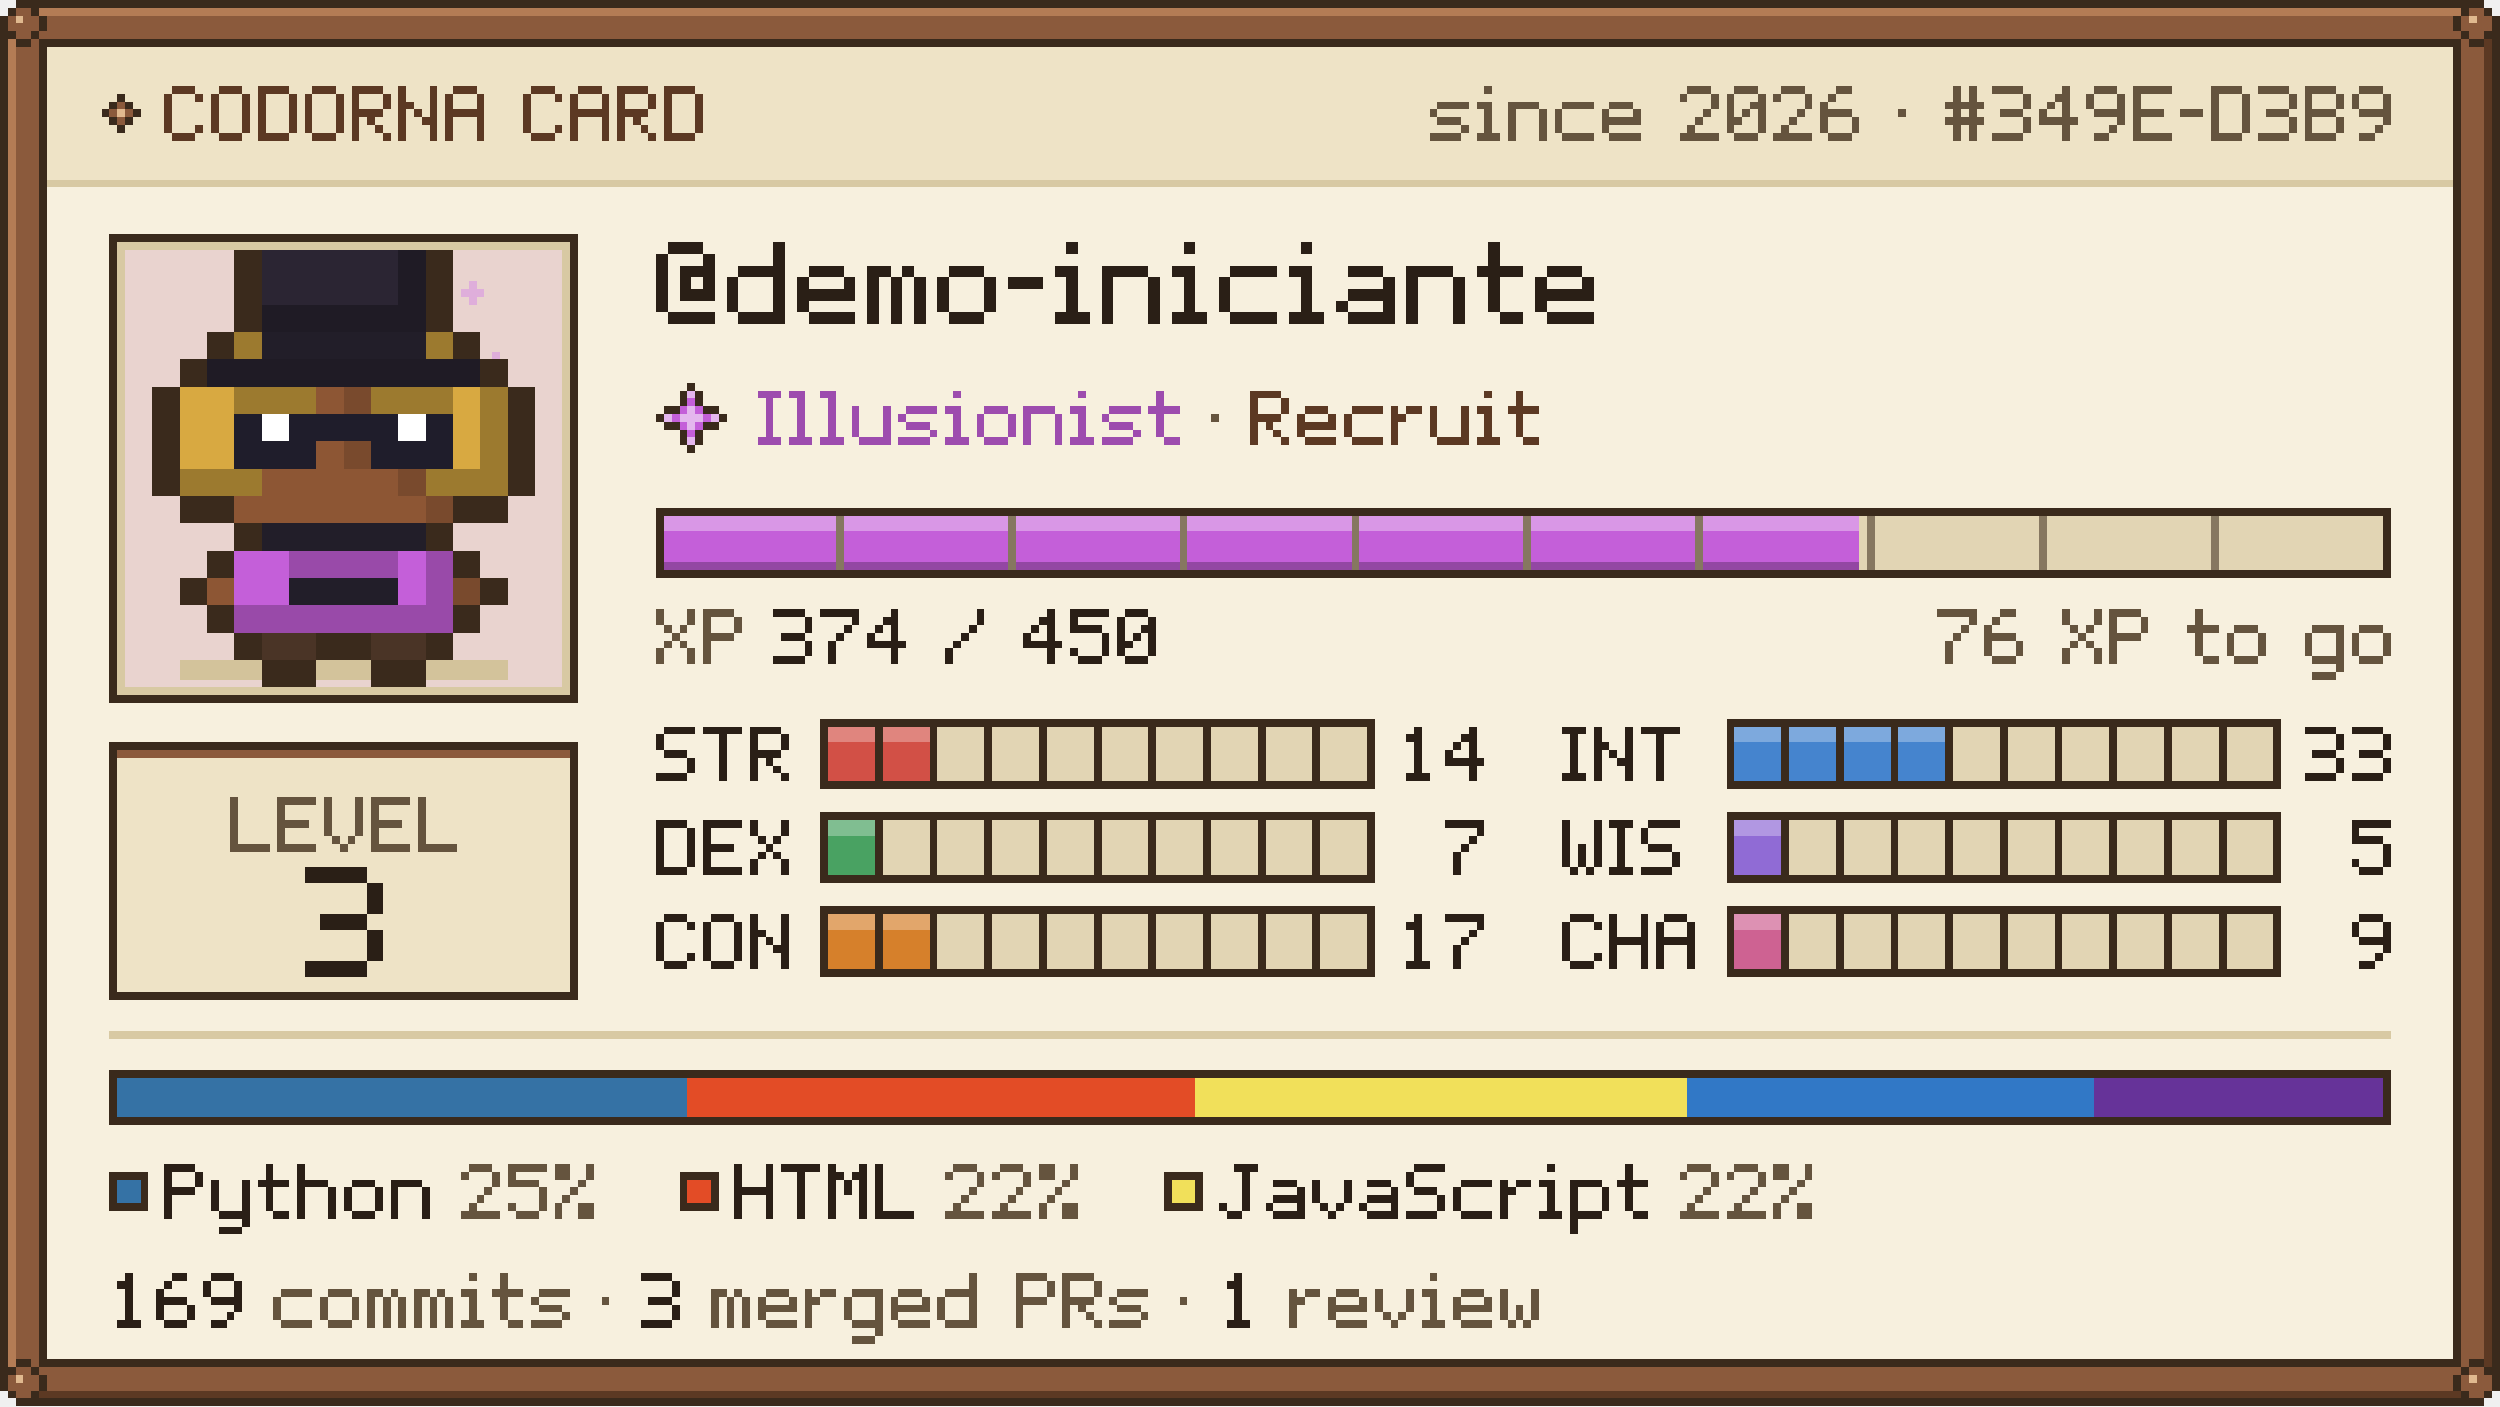
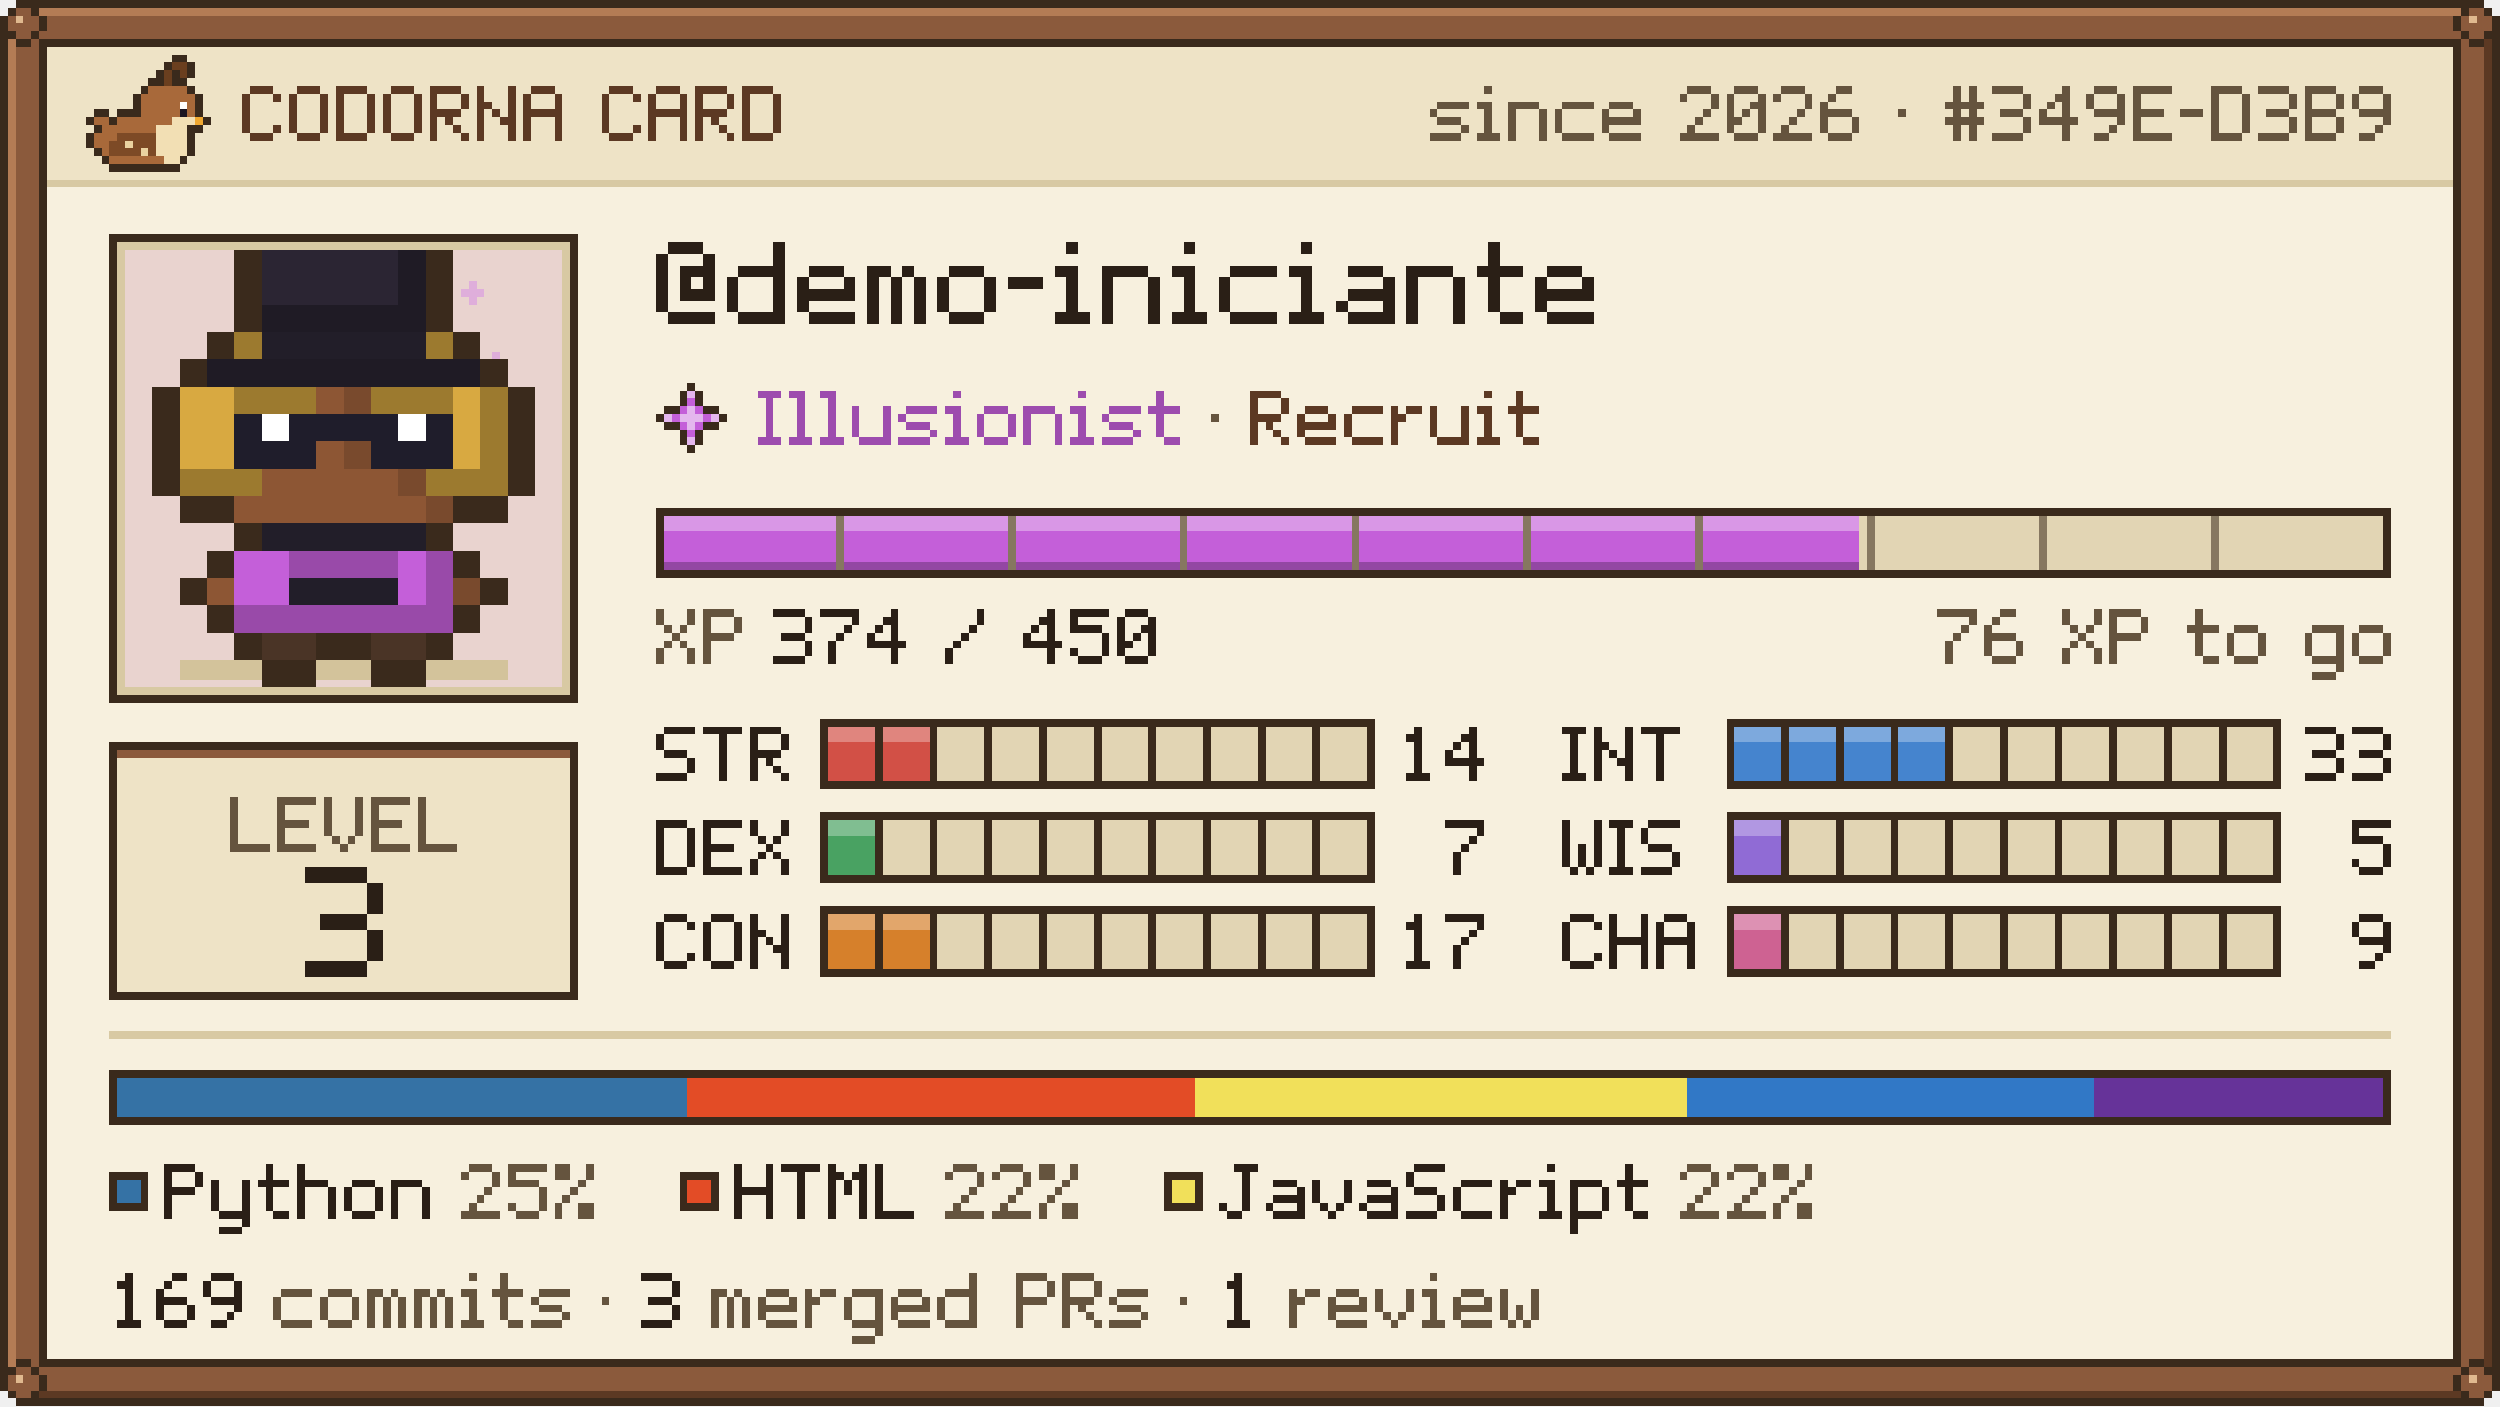
<svg xmlns="http://www.w3.org/2000/svg" width="640" height="360" viewBox="0 0 640 360" role="img" aria-labelledby="gc-title gc-desc" shape-rendering="crispEdges">
  <defs>
    <path id="g43" d="M1 0h3v1h-3zM0 1h1v5h-1zM4 1h1v1h-1zM4 5h1v1h-1zM1 6h3v1h-3z" />
    <path id="g4f" d="M1 0h3v1h-3zM0 1h1v5h-1zM4 1h1v5h-1zM1 6h3v1h-3z" />
    <path id="g44" d="M0 0h4v1h-4zM0 1h1v6h-1zM4 1h1v5h-1zM1 6h3v1h-3z" />
    <path id="g52" d="M0 0h4v1h-4zM0 1h1v6h-1zM4 1h1v2h-1zM1 3h3v1h-3zM2 4h1v1h-1zM3 5h1v1h-1zM4 6h1v1h-1z" />
    <path id="g4e" d="M0 0h1v7h-1zM4 0h1v7h-1zM1 2h1v1h-1zM2 3h1v1h-1zM3 4h1v1h-1z" />
    <path id="g41" d="M1 0h3v1h-3zM0 1h1v6h-1zM4 1h1v6h-1zM1 3h3v1h-3z" />
    <path id="g73" d="M1 2h4v1h-4zM0 3h1v1h-1zM1 4h3v1h-3zM4 5h1v1h-1zM0 6h4v1h-4z" />
    <path id="g69" d="M1 0h1v1h-1zM0 2h2v1h-2zM1 3h1v4h-1zM0 6h1v1h-1zM2 6h1v1h-1z" />
    <path id="g6e" d="M0 2h4v1h-4zM0 3h1v4h-1zM4 3h1v4h-1z" />
    <path id="g63" d="M1 2h4v1h-4zM0 3h1v3h-1zM1 6h4v1h-4z" />
    <path id="g65" d="M1 2h3v1h-3zM0 3h1v3h-1zM4 3h1v2h-1zM1 4h3v1h-3zM1 6h4v1h-4z" />
    <path id="g32" d="M1 0h3v1h-3zM0 1h1v1h-1zM4 1h1v2h-1zM3 3h1v1h-1zM2 4h1v1h-1zM1 5h1v2h-1zM0 6h1v1h-1zM2 6h3v1h-3z" />
    <path id="g30" d="M1 0h3v1h-3zM0 1h1v5h-1zM4 1h1v5h-1zM3 2h1v1h-1zM2 3h1v1h-1zM1 4h1v1h-1zM1 6h3v1h-3z" />
    <path id="g36" d="M2 0h2v1h-2zM1 1h1v1h-1zM0 2h1v4h-1zM1 3h3v1h-3zM4 4h1v2h-1zM1 6h3v1h-3z" />
    <path id="gb7" d="M0 3h1v1h-1z" />
    <path id="g23" d="M1 0h1v7h-1zM3 0h1v7h-1zM0 2h1v1h-1zM2 2h1v1h-1zM4 2h1v1h-1zM0 4h1v1h-1zM2 4h1v1h-1zM4 4h1v1h-1z" />
    <path id="g33" d="M0 0h4v1h-4zM4 1h1v2h-1zM1 3h3v1h-3zM4 4h1v2h-1zM0 6h4v1h-4z" />
    <path id="g34" d="M3 0h1v7h-1zM2 1h1v1h-1zM1 2h1v1h-1zM0 3h1v2h-1zM1 4h2v1h-2zM4 4h1v1h-1z" />
    <path id="g39" d="M1 0h3v1h-3zM0 1h1v2h-1zM4 1h1v4h-1zM1 3h3v1h-3zM3 5h1v1h-1zM1 6h2v1h-2z" />
    <path id="g45" d="M0 0h5v1h-5zM0 1h1v6h-1zM1 3h3v1h-3zM1 6h4v1h-4z" />
    <path id="g2d" d="M0 3h3v1h-3z" />
    <path id="g42" d="M0 0h4v1h-4zM0 1h1v6h-1zM4 1h1v2h-1zM1 3h3v1h-3zM4 4h1v2h-1zM1 6h3v1h-3z" />
    <path id="g4c" d="M0 0h1v7h-1zM1 6h4v1h-4z" />
    <path id="g56" d="M0 0h1v5h-1zM4 0h1v5h-1zM1 5h1v1h-1zM3 5h1v1h-1zM2 6h1v1h-1z" />
    <path id="g40" d="M1 0h3v1h-3zM0 1h1v5h-1zM4 1h1v4h-1zM2 2h2v1h-2zM2 3h1v2h-1zM3 4h1v1h-1zM1 6h4v1h-4z" />
    <path id="g64" d="M4 0h1v7h-1zM1 2h3v1h-3zM0 3h1v3h-1zM1 6h3v1h-3z" />
    <path id="g6d" d="M0 2h2v1h-2zM3 2h1v1h-1zM0 3h1v4h-1zM2 3h1v4h-1zM4 3h1v4h-1z" />
    <path id="g6f" d="M1 2h3v1h-3zM0 3h1v3h-1zM4 3h1v3h-1zM1 6h3v1h-3z" />
    <path id="g61" d="M1 2h3v1h-3zM4 3h1v4h-1zM1 4h3v1h-3zM0 5h1v1h-1zM1 6h3v1h-3z" />
    <path id="g74" d="M1 0h1v6h-1zM0 2h1v1h-1zM2 2h2v1h-2zM2 6h2v1h-2z" />
    <path id="g49" d="M0 0h3v1h-3zM1 1h1v6h-1zM0 6h1v1h-1zM2 6h1v1h-1z" />
    <path id="g6c" d="M0 0h2v1h-2zM1 1h1v6h-1zM0 6h1v1h-1zM2 6h1v1h-1z" />
    <path id="g75" d="M0 2h1v4h-1zM4 2h1v5h-1zM1 6h3v1h-3z" />
    <path id="g72" d="M0 2h1v5h-1zM2 2h2v1h-2zM1 3h1v1h-1z" />
    <path id="g58" d="M0 0h1v2h-1zM4 0h1v2h-1zM1 2h1v1h-1zM3 2h1v1h-1zM2 3h1v1h-1zM1 4h1v1h-1zM3 4h1v1h-1zM0 5h1v2h-1zM4 5h1v2h-1z" />
    <path id="g50" d="M0 0h4v1h-4zM0 1h1v6h-1zM4 1h1v2h-1zM1 3h3v1h-3z" />
    <path id="g37" d="M0 0h5v1h-5zM4 1h1v1h-1zM3 2h1v1h-1zM2 3h1v1h-1zM1 4h1v3h-1z" />
    <path id="g2f" d="M4 0h1v2h-1zM3 2h1v1h-1zM2 3h1v1h-1zM1 4h1v1h-1zM0 5h1v2h-1z" />
    <path id="g35" d="M0 0h5v1h-5zM0 1h1v2h-1zM1 2h3v1h-3zM4 3h1v3h-1zM0 5h1v1h-1zM1 6h3v1h-3z" />
    <path id="g67" d="M1 2h4v1h-4zM0 3h1v3h-1zM4 3h1v5h-1zM1 6h3v1h-3zM1 8h3v1h-3z" />
    <path id="g53" d="M1 0h4v1h-4zM0 1h1v2h-1zM1 3h3v1h-3zM4 4h1v2h-1zM0 6h4v1h-4z" />
    <path id="g54" d="M0 0h5v1h-5zM2 1h1v6h-1z" />
    <path id="g31" d="M2 0h1v7h-1zM1 1h1v1h-1zM1 6h1v1h-1zM3 6h1v1h-1z" />
    <path id="g57" d="M0 0h1v6h-1zM4 0h1v6h-1zM2 3h1v3h-1zM1 6h1v1h-1zM3 6h1v1h-1z" />
    <path id="g48" d="M0 0h1v7h-1zM4 0h1v7h-1zM1 3h3v1h-3z" />
    <path id="g79" d="M0 2h1v4h-1zM4 2h1v6h-1zM1 6h3v1h-3zM1 8h3v1h-3z" />
    <path id="g68" d="M0 0h1v7h-1zM1 2h3v1h-3zM4 3h1v4h-1z" />
    <path id="g25" d="M0 0h2v2h-2zM4 0h1v2h-1zM3 2h1v1h-1zM2 3h1v1h-1zM1 4h1v1h-1zM0 5h1v2h-1zM3 5h2v2h-2z" />
    <path id="g4d" d="M0 0h1v7h-1zM4 0h1v7h-1zM1 1h1v1h-1zM3 1h1v1h-1zM2 2h1v2h-1z" />
    <path id="g4a" d="M2 0h3v1h-3zM3 1h1v5h-1zM0 5h1v1h-1zM1 6h2v1h-2z" />
    <path id="g76" d="M0 2h1v3h-1zM4 2h1v3h-1zM1 5h1v1h-1zM3 5h1v1h-1zM2 6h1v1h-1z" />
    <path id="g70" d="M0 2h4v1h-4zM0 3h1v6h-1zM4 3h1v3h-1zM1 6h3v1h-3z" />
    <path id="g77" d="M0 2h1v4h-1zM4 2h1v4h-1zM2 4h1v2h-1zM1 6h1v1h-1zM3 6h1v1h-1z" />
  </defs>
  <path fill="#3a2a1c" d="M4 0h632v2h2v2h2v352h-2v2h-2v2h-632v-2h-2v-2h-2v-352h2v-2h2z" />
  <path fill="#8b5a3c" d="M6 2h628v2h2v2h2v348h-2v2h-2v2h-628v-2h-2v-2h-2v-348h2v-2h2z" />
  <rect x="8" y="2" width="624" height="2" fill="#b47c55" />
  <rect x="2" y="8" width="2" height="344" fill="#b47c55" />
  <rect x="8" y="356" width="624" height="2" fill="#5c3923" />
  <rect x="636" y="8" width="2" height="344" fill="#5c3923" />
  <rect x="10" y="10" width="620" height="340" fill="#3a2a1c" />
  <rect x="12" y="12" width="616" height="336" fill="#f7f0de" />
  <path fill="#3a2a1c" d="M4 0h4v2h-4zM2 2h2v2h-2zM8 2h2v2h-2zM0 4h2v4h-2zM10 4h2v4h-2zM2 8h2v2h-2zM8 8h2v2h-2zM4 10h4v2h-4z" />
  <path fill="#8b5a3c" d="M4 2h4v2h-4zM2 4h2v4h-2zM6 4h4v4h-4zM4 6h2v4h-2zM6 8h2v2h-2z" />
  <path fill="#e0b98f" d="M4 4h2v2h-2z" />
  <path fill="#3a2a1c" d="M632 0h4v2h-4zM630 2h2v2h-2zM636 2h2v2h-2zM628 4h2v4h-2zM638 4h2v4h-2zM630 8h2v2h-2zM636 8h2v2h-2zM632 10h4v2h-4z" />
  <path fill="#8b5a3c" d="M632 2h4v2h-4zM630 4h2v4h-2zM634 4h4v4h-4zM632 6h2v4h-2zM634 8h2v2h-2z" />
  <path fill="#e0b98f" d="M632 4h2v2h-2z" />
  <path fill="#3a2a1c" d="M4 348h4v2h-4zM2 350h2v2h-2zM8 350h2v2h-2zM0 352h2v4h-2zM10 352h2v4h-2zM2 356h2v2h-2zM8 356h2v2h-2zM4 358h4v2h-4z" />
  <path fill="#8b5a3c" d="M4 350h4v2h-4zM2 352h2v4h-2zM6 352h4v4h-4zM4 354h2v4h-2zM6 356h2v2h-2z" />
  <path fill="#e0b98f" d="M4 352h2v2h-2z" />
  <path fill="#3a2a1c" d="M632 348h4v2h-4zM630 350h2v2h-2zM636 350h2v2h-2zM628 352h2v4h-2zM638 352h2v4h-2zM630 356h2v2h-2zM636 356h2v2h-2zM632 358h4v2h-4z" />
  <path fill="#8b5a3c" d="M632 350h4v2h-4zM630 352h2v4h-2zM634 352h4v4h-4zM632 354h2v4h-2zM634 356h2v2h-2z" />
  <path fill="#e0b98f" d="M632 352h2v2h-2z" />
  <rect x="12" y="12" width="616" height="34" fill="#eee3c6" />
  <rect x="12" y="46" width="616" height="2" fill="#d8c9a3" />
-   <path fill="#3a2a1c" d="M30 24h2v2h-2zM28 26h2v2h-2zM32 26h2v2h-2zM26 28h2v2h-2zM34 28h2v2h-2zM28 30h2v2h-2zM32 30h2v2h-2zM30 32h2v2h-2z" />
-   <path fill="#8b5a3c" d="M30 26h2v2h-2zM28 28h2v2h-2zM32 28h2v2h-2zM30 30h2v2h-2z" />
-   <path fill="#e0b98f" d="M30 28h2v2h-2z" />
-   <g fill="#5c3923" transform="translate(42 22) scale(2)">
+   <path fill="#3a2a1c" d="M44 14h4v2h-4zM42 16h2v2h-2zM48 16h2v4h-2zM40 18h2v4h-2zM44 18h2v4h-2zM38 20h2v2h-2zM46 20h2v2h-2zM36 22h2v2h-2zM48 22h2v2h-2zM34 24h2v6h-2zM50 24h2v6h-2zM24 28h4v2h-4zM30 28h4v2h-4zM22 30h2v2h-2zM28 30h2v2h-2zM52 30h2v2h-2zM24 32h2v2h-2zM48 32h4v2h-4zM22 34h2v4h-2zM48 34h2v6h-2zM24 38h2v2h-2zM26 40h2v2h-2zM46 40h2v2h-2zM28 42h18v2h-18z" />
+   <path fill="#a8693a" d="M38 22h10v4h-10zM36 24h2v10h-2zM48 24h2v6h-2zM38 26h8v4h-8zM24 30h4v2h-4zM30 30h6v4h-6zM38 30h6v2h-6zM26 32h4v4h-4zM38 32h2v2h-2zM24 34h2v4h-2zM26 36h2v4h-2zM28 40h14v2h-14z" />
+   <path fill="#7d4a26" d="M30 34h10v2h-10zM28 36h4v4h-4zM34 36h6v2h-6zM32 38h4v2h-4zM38 38h2v2h-2z" />
+   <path fill="#f2dfb4" d="M44 30h6v2h-6zM40 32h8v8h-8zM42 40h4v2h-4z" />
+   <path fill="#ead2a0" d="M32 36h2v2h-2zM36 38h2v2h-2z" />
+   <path fill="#1b1420" d="M46 28h2v2h-2z" />
+   <path fill="#ffffff" d="M46 26h2v2h-2z" />
+   <path fill="#f0a830" d="M50 30h2v2h-2z" />
+   <path fill="#6b3f1f" d="M44 16h4v2h-4zM42 18h2v4h-2zM46 18h2v2h-2z" />
+   <g fill="#5c3923" transform="translate(62 22) scale(2)">
    <use href="#g43" />
    <use href="#g4f" x="6" />
    <use href="#g44" x="12" />
    <use href="#g4f" x="18" />
    <use href="#g52" x="24" />
    <use href="#g4e" x="30" />
    <use href="#g41" x="36" />
    <use href="#g43" x="46" />
    <use href="#g41" x="52" />
    <use href="#g52" x="58" />
    <use href="#g44" x="64" />
  </g>
  <g fill="#65543e" transform="translate(366 22) scale(2)">
    <use href="#g73" />
    <use href="#g69" x="6" />
    <use href="#g6e" x="10" />
    <use href="#g63" x="16" />
    <use href="#g65" x="22" />
    <use href="#g32" x="32" />
    <use href="#g30" x="38" />
    <use href="#g32" x="44" />
    <use href="#g36" x="50" />
    <use href="#gb7" x="60" />
    <use href="#g23" x="66" />
    <use href="#g33" x="72" />
    <use href="#g34" x="78" />
    <use href="#g39" x="84" />
    <use href="#g45" x="90" />
    <use href="#g2d" x="96" />
    <use href="#g44" x="100" />
    <use href="#g33" x="106" />
    <use href="#g42" x="112" />
    <use href="#g39" x="118" />
  </g>
  <rect x="28" y="60" width="120" height="120" fill="#3a2a1c" />
  <rect x="30" y="62" width="116" height="116" fill="#d8c9a3" />
  <rect x="32" y="64" width="112" height="112" fill="#e9d3cf" />
  <path fill="#dfaedb" d="M56 112h2v6h-2zM54 114h6v2h-6zM126 90h2v6h-2zM124 92h6v2h-6zM56 126h2v6h-2zM54 128h6v2h-6zM58 110h2v6h-2zM56 112h6v2h-6zM120 72h2v6h-2zM118 74h6v2h-6z" />
  <rect x="46" y="169" width="84" height="5" fill="#d3c39b" />
  <path fill="#3a2a1c" d="M60 64h7v21h-7zM109 64h7v21h-7zM53 85h7v7h-7zM116 85h7v7h-7zM46 92h7v7h-7zM123 92h7v7h-7zM39 99h7v28h-7zM130 99h7v28h-7zM46 127h14v7h-14zM116 127h14v7h-14zM60 134h7v7h-7zM109 134h7v7h-7zM53 141h7v7h-7zM116 141h7v7h-7zM46 148h7v7h-7zM123 148h7v7h-7zM53 155h7v7h-7zM116 155h7v7h-7zM60 162h7v7h-7zM81 162h14v7h-14zM109 162h7v7h-7zM67 169h14v7h-14zM95 169h14v7h-14z" />
  <path fill="#2b2533" d="M67 64h35v14h-35z" />
  <path fill="#1f1b25" d="M102 64h7v21h-7zM67 78h35v7h-35zM53 92h70v7h-70z" />
  <path fill="#9c7a2f" d="M60 85h7v7h-7zM109 85h7v7h-7zM60 99h21v7h-21zM95 99h21v7h-21zM123 99h7v28h-7zM46 120h21v7h-21zM109 120h14v7h-14z" />
  <path fill="#221e29" d="M67 85h42v7h-42zM67 134h42v7h-42zM74 148h28v7h-28z" />
  <path fill="#d8a941" d="M46 99h14v21h-14zM116 99h7v21h-7z" />
  <path fill="#8d5634" d="M81 99h7v7h-7zM81 113h7v21h-7zM67 120h14v14h-14zM88 120h14v14h-14zM60 127h7v7h-7zM102 127h7v7h-7zM53 148h7v7h-7z" />
  <path fill="#794a2d" d="M88 99h7v7h-7zM88 113h7v7h-7zM102 120h7v7h-7zM109 127h7v7h-7zM116 148h7v7h-7z" />
  <path fill="#1f1d2b" d="M60 106h7v14h-7zM74 106h28v7h-28zM109 106h7v14h-7zM67 113h14v7h-14zM95 113h14v7h-14z" />
  <path fill="#ffffff" d="M67 106h7v7h-7zM102 106h7v7h-7z" />
  <path fill="#c45fd9" d="M60 141h14v14h-14zM102 141h7v14h-7z" />
  <path fill="#994aa9" d="M74 141h28v7h-28zM109 141h7v21h-7zM60 155h49v7h-49z" />
  <path fill="#4a3426" d="M67 162h14v7h-14zM95 162h14v7h-14z" />
  <rect x="28" y="190" width="120" height="66" fill="#3a2a1c" />
  <rect x="30" y="192" width="116" height="62" fill="#eee3c6" />
  <rect x="30" y="192" width="116" height="2" fill="#8b5a3c" />
  <g fill="#65543e" transform="translate(59 204) scale(2)">
    <use href="#g4c" />
    <use href="#g45" x="6" />
    <use href="#g56" x="12" />
    <use href="#g45" x="18" />
    <use href="#g4c" x="24" />
  </g>
  <g fill="#2a1f16" transform="translate(78 222) scale(4)">
    <use href="#g33" />
  </g>
  <g fill="#2a1f16" transform="translate(168 62) scale(3)">
    <use href="#g40" />
    <use href="#g64" x="6" />
    <use href="#g65" x="12" />
    <use href="#g6d" x="18" />
    <use href="#g6f" x="24" />
    <use href="#g2d" x="30" />
    <use href="#g69" x="34" />
    <use href="#g6e" x="38" />
    <use href="#g69" x="44" />
    <use href="#g63" x="48" />
    <use href="#g69" x="54" />
    <use href="#g61" x="58" />
    <use href="#g6e" x="64" />
    <use href="#g74" x="70" />
    <use href="#g65" x="75" />
  </g>
  <path fill="#3a2a1c" d="M176 98h2v2h-2zM174 100h2v4h-2zM178 100h2v4h-2zM170 104h4v2h-4zM180 104h4v2h-4zM168 106h2v2h-2zM184 106h2v2h-2zM170 108h4v2h-4zM180 108h4v2h-4zM174 110h2v4h-2zM178 110h2v4h-2zM176 114h2v2h-2z" />
  <path fill="#c45fd9" d="M176 102h2v2h-2zM174 104h2v2h-2zM178 104h2v2h-2zM172 106h2v2h-2zM180 106h2v2h-2zM174 108h2v2h-2zM178 108h2v2h-2zM176 110h2v2h-2z" />
  <path fill="#e4b7ee" d="M176 100h2v2h-2zM176 104h2v6h-2zM170 106h2v2h-2zM174 106h2v2h-2zM178 106h2v2h-2zM182 106h2v2h-2zM176 112h2v2h-2z" />
  <g fill="#9d4cae" transform="translate(194 100) scale(2)">
    <use href="#g49" />
    <use href="#g6c" x="4" />
    <use href="#g6c" x="8" />
    <use href="#g75" x="12" />
    <use href="#g73" x="18" />
    <use href="#g69" x="24" />
    <use href="#g6f" x="28" />
    <use href="#g6e" x="34" />
    <use href="#g69" x="40" />
    <use href="#g73" x="44" />
    <use href="#g74" x="50" />
  </g>
  <g fill="#65543e" transform="translate(302 100) scale(2)">
    <use href="#gb7" x="4" />
  </g>
  <g fill="#5c3923" transform="translate(320 100) scale(2)">
    <use href="#g52" />
    <use href="#g65" x="6" />
    <use href="#g63" x="12" />
    <use href="#g72" x="18" />
    <use href="#g75" x="23" />
    <use href="#g69" x="29" />
    <use href="#g74" x="33" />
  </g>
  <rect x="168" y="130" width="444" height="18" fill="#3a2a1c" />
  <rect x="170" y="132" width="440" height="14" fill="#e2d5b4" />
  <rect x="170" y="132" width="306" height="14" fill="#c45fd9" />
  <rect x="170" y="132" width="306" height="4" fill="#d997e6" />
  <rect x="170" y="144" width="306" height="2" fill="#9347a3" />
  <path fill="#867760" d="M214 132h2v14h-2zM258 132h2v14h-2zM302 132h2v14h-2zM346 132h2v14h-2zM390 132h2v14h-2zM434 132h2v14h-2zM478 132h2v14h-2zM522 132h2v14h-2zM566 132h2v14h-2z" />
  <g fill="#65543e" transform="translate(168 156) scale(2)">
    <use href="#g58" />
    <use href="#g50" x="6" />
  </g>
  <g fill="#2a1f16" transform="translate(198 156) scale(2)">
    <use href="#g33" />
    <use href="#g37" x="6" />
    <use href="#g34" x="12" />
    <use href="#g2f" x="22" />
    <use href="#g34" x="32" />
    <use href="#g35" x="38" />
    <use href="#g30" x="44" />
  </g>
  <g fill="#65543e" transform="translate(496 156) scale(2)">
    <use href="#g37" />
    <use href="#g36" x="6" />
    <use href="#g58" x="16" />
    <use href="#g50" x="22" />
    <use href="#g74" x="32" />
    <use href="#g6f" x="37" />
    <use href="#g67" x="47" />
    <use href="#g6f" x="53" />
  </g>
  <g fill="#2a1f16" transform="translate(168 186) scale(2)">
    <use href="#g53" />
    <use href="#g54" x="6" />
    <use href="#g52" x="12" />
  </g>
  <rect x="210" y="184" width="142" height="18" fill="#3a2a1c" />
  <path fill="#e2d5b4" d="M240 186h12v14h-12zM254 186h12v14h-12zM268 186h12v14h-12zM282 186h12v14h-12zM296 186h12v14h-12zM310 186h12v14h-12zM324 186h12v14h-12zM338 186h12v14h-12z" />
  <path fill="#d25046" d="M212 186h12v14h-12zM226 186h12v14h-12z" />
  <path fill="#e0857e" d="M212 186h12v4h-12zM226 186h12v4h-12z" />
  <g fill="#2a1f16" transform="translate(358 186) scale(2)">
    <use href="#g31" />
    <use href="#g34" x="6" />
  </g>
  <g fill="#2a1f16" transform="translate(400 186) scale(2)">
    <use href="#g49" />
    <use href="#g4e" x="4" />
    <use href="#g54" x="10" />
  </g>
  <rect x="442" y="184" width="142" height="18" fill="#3a2a1c" />
  <path fill="#e2d5b4" d="M500 186h12v14h-12zM514 186h12v14h-12zM528 186h12v14h-12zM542 186h12v14h-12zM556 186h12v14h-12zM570 186h12v14h-12z" />
  <path fill="#4584ce" d="M444 186h12v14h-12zM458 186h12v14h-12zM472 186h12v14h-12zM486 186h12v14h-12z" />
  <path fill="#7da9dd" d="M444 186h12v4h-12zM458 186h12v4h-12zM472 186h12v4h-12zM486 186h12v4h-12z" />
  <g fill="#2a1f16" transform="translate(590 186) scale(2)">
    <use href="#g33" />
    <use href="#g33" x="6" />
  </g>
  <g fill="#2a1f16" transform="translate(168 210) scale(2)">
    <use href="#g44" />
    <use href="#g45" x="6" />
    <use href="#g58" x="12" />
  </g>
  <rect x="210" y="208" width="142" height="18" fill="#3a2a1c" />
  <path fill="#e2d5b4" d="M226 210h12v14h-12zM240 210h12v14h-12zM254 210h12v14h-12zM268 210h12v14h-12zM282 210h12v14h-12zM296 210h12v14h-12zM310 210h12v14h-12zM324 210h12v14h-12zM338 210h12v14h-12z" />
  <path fill="#49a262" d="M212 210h12v14h-12z" />
  <path fill="#80be91" d="M212 210h12v4h-12z" />
  <g fill="#2a1f16" transform="translate(370 210) scale(2)">
    <use href="#g37" />
  </g>
  <g fill="#2a1f16" transform="translate(400 210) scale(2)">
    <use href="#g57" />
    <use href="#g49" x="6" />
    <use href="#g53" x="10" />
  </g>
  <rect x="442" y="208" width="142" height="18" fill="#3a2a1c" />
  <path fill="#e2d5b4" d="M458 210h12v14h-12zM472 210h12v14h-12zM486 210h12v14h-12zM500 210h12v14h-12zM514 210h12v14h-12zM528 210h12v14h-12zM542 210h12v14h-12zM556 210h12v14h-12zM570 210h12v14h-12z" />
  <path fill="#906bd5" d="M444 210h12v14h-12z" />
  <path fill="#b197e2" d="M444 210h12v4h-12z" />
  <g fill="#2a1f16" transform="translate(602 210) scale(2)">
    <use href="#g35" />
  </g>
  <g fill="#2a1f16" transform="translate(168 234) scale(2)">
    <use href="#g43" />
    <use href="#g4f" x="6" />
    <use href="#g4e" x="12" />
  </g>
  <rect x="210" y="232" width="142" height="18" fill="#3a2a1c" />
  <path fill="#e2d5b4" d="M240 234h12v14h-12zM254 234h12v14h-12zM268 234h12v14h-12zM282 234h12v14h-12zM296 234h12v14h-12zM310 234h12v14h-12zM324 234h12v14h-12zM338 234h12v14h-12z" />
  <path fill="#d6802b" d="M212 234h12v14h-12zM226 234h12v14h-12z" />
  <path fill="#e2a66b" d="M212 234h12v4h-12zM226 234h12v4h-12z" />
  <g fill="#2a1f16" transform="translate(358 234) scale(2)">
    <use href="#g31" />
    <use href="#g37" x="6" />
  </g>
  <g fill="#2a1f16" transform="translate(400 234) scale(2)">
    <use href="#g43" />
    <use href="#g48" x="6" />
    <use href="#g41" x="12" />
  </g>
  <rect x="442" y="232" width="142" height="18" fill="#3a2a1c" />
  <path fill="#e2d5b4" d="M458 234h12v14h-12zM472 234h12v14h-12zM486 234h12v14h-12zM500 234h12v14h-12zM514 234h12v14h-12zM528 234h12v14h-12zM542 234h12v14h-12zM556 234h12v14h-12zM570 234h12v14h-12z" />
  <path fill="#ce6292" d="M444 234h12v14h-12z" />
  <path fill="#dd91b3" d="M444 234h12v4h-12z" />
  <g fill="#2a1f16" transform="translate(602 234) scale(2)">
    <use href="#g39" />
  </g>
  <rect x="28" y="264" width="584" height="2" fill="#d8c9a3" />
  <rect x="28" y="274" width="584" height="14" fill="#3a2a1c" />
  <rect x="30" y="276" width="580" height="10" fill="#e2d5b4" />
  <rect x="30" y="276" width="146" height="10" fill="#3572A5" />
  <rect x="176" y="276" width="130" height="10" fill="#e34c26" />
  <rect x="306" y="276" width="126" height="10" fill="#f1e05a" />
  <rect x="432" y="276" width="104" height="10" fill="#3178c6" />
  <rect x="536" y="276" width="74" height="10" fill="#663399" />
  <rect x="28" y="300" width="10" height="10" fill="#3a2a1c" />
  <rect x="30" y="302" width="6" height="6" fill="#3572A5" />
  <g fill="#2a1f16" transform="translate(42 298) scale(2)">
    <use href="#g50" />
    <use href="#g79" x="6" />
    <use href="#g74" x="12" />
    <use href="#g68" x="17" />
    <use href="#g6f" x="23" />
    <use href="#g6e" x="29" />
  </g>
  <g fill="#65543e" transform="translate(110 298) scale(2)">
    <use href="#g32" x="4" />
    <use href="#g35" x="10" />
    <use href="#g25" x="16" />
  </g>
  <rect x="174" y="300" width="10" height="10" fill="#3a2a1c" />
  <rect x="176" y="302" width="6" height="6" fill="#e34c26" />
  <g fill="#2a1f16" transform="translate(188 298) scale(2)">
    <use href="#g48" />
    <use href="#g54" x="6" />
    <use href="#g4d" x="12" />
    <use href="#g4c" x="18" />
  </g>
  <g fill="#65543e" transform="translate(234 298) scale(2)">
    <use href="#g32" x="4" />
    <use href="#g32" x="10" />
    <use href="#g25" x="16" />
  </g>
  <rect x="298" y="300" width="10" height="10" fill="#3a2a1c" />
  <rect x="300" y="302" width="6" height="6" fill="#f1e05a" />
  <g fill="#2a1f16" transform="translate(312 298) scale(2)">
    <use href="#g4a" />
    <use href="#g61" x="6" />
    <use href="#g76" x="12" />
    <use href="#g61" x="18" />
    <use href="#g53" x="24" />
    <use href="#g63" x="30" />
    <use href="#g72" x="36" />
    <use href="#g69" x="41" />
    <use href="#g70" x="45" />
    <use href="#g74" x="51" />
  </g>
  <g fill="#65543e" transform="translate(422 298) scale(2)">
    <use href="#g32" x="4" />
    <use href="#g32" x="10" />
    <use href="#g25" x="16" />
  </g>
  <g fill="#2a1f16" transform="translate(28 326) scale(2)">
    <use href="#g31" />
    <use href="#g36" x="6" />
    <use href="#g39" x="12" />
  </g>
  <g fill="#65543e" transform="translate(62 326) scale(2)">
    <use href="#g63" x="4" />
    <use href="#g6f" x="10" />
    <use href="#g6d" x="16" />
    <use href="#g6d" x="22" />
    <use href="#g69" x="28" />
    <use href="#g74" x="32" />
    <use href="#g73" x="37" />
  </g>
  <g fill="#65543e" transform="translate(146 326) scale(2)">
    <use href="#gb7" x="4" />
  </g>
  <g fill="#2a1f16" transform="translate(164 326) scale(2)">
    <use href="#g33" />
  </g>
  <g fill="#65543e" transform="translate(174 326) scale(2)">
    <use href="#g6d" x="4" />
    <use href="#g65" x="10" />
    <use href="#g72" x="16" />
    <use href="#g67" x="21" />
    <use href="#g65" x="27" />
    <use href="#g64" x="33" />
    <use href="#g50" x="43" />
    <use href="#g52" x="49" />
    <use href="#g73" x="55" />
  </g>
  <g fill="#65543e" transform="translate(294 326) scale(2)">
    <use href="#gb7" x="4" />
  </g>
  <g fill="#2a1f16" transform="translate(312 326) scale(2)">
    <use href="#g31" />
  </g>
  <g fill="#65543e" transform="translate(322 326) scale(2)">
    <use href="#g72" x="4" />
    <use href="#g65" x="9" />
    <use href="#g76" x="15" />
    <use href="#g69" x="21" />
    <use href="#g65" x="25" />
    <use href="#g77" x="31" />
  </g>
</svg>
